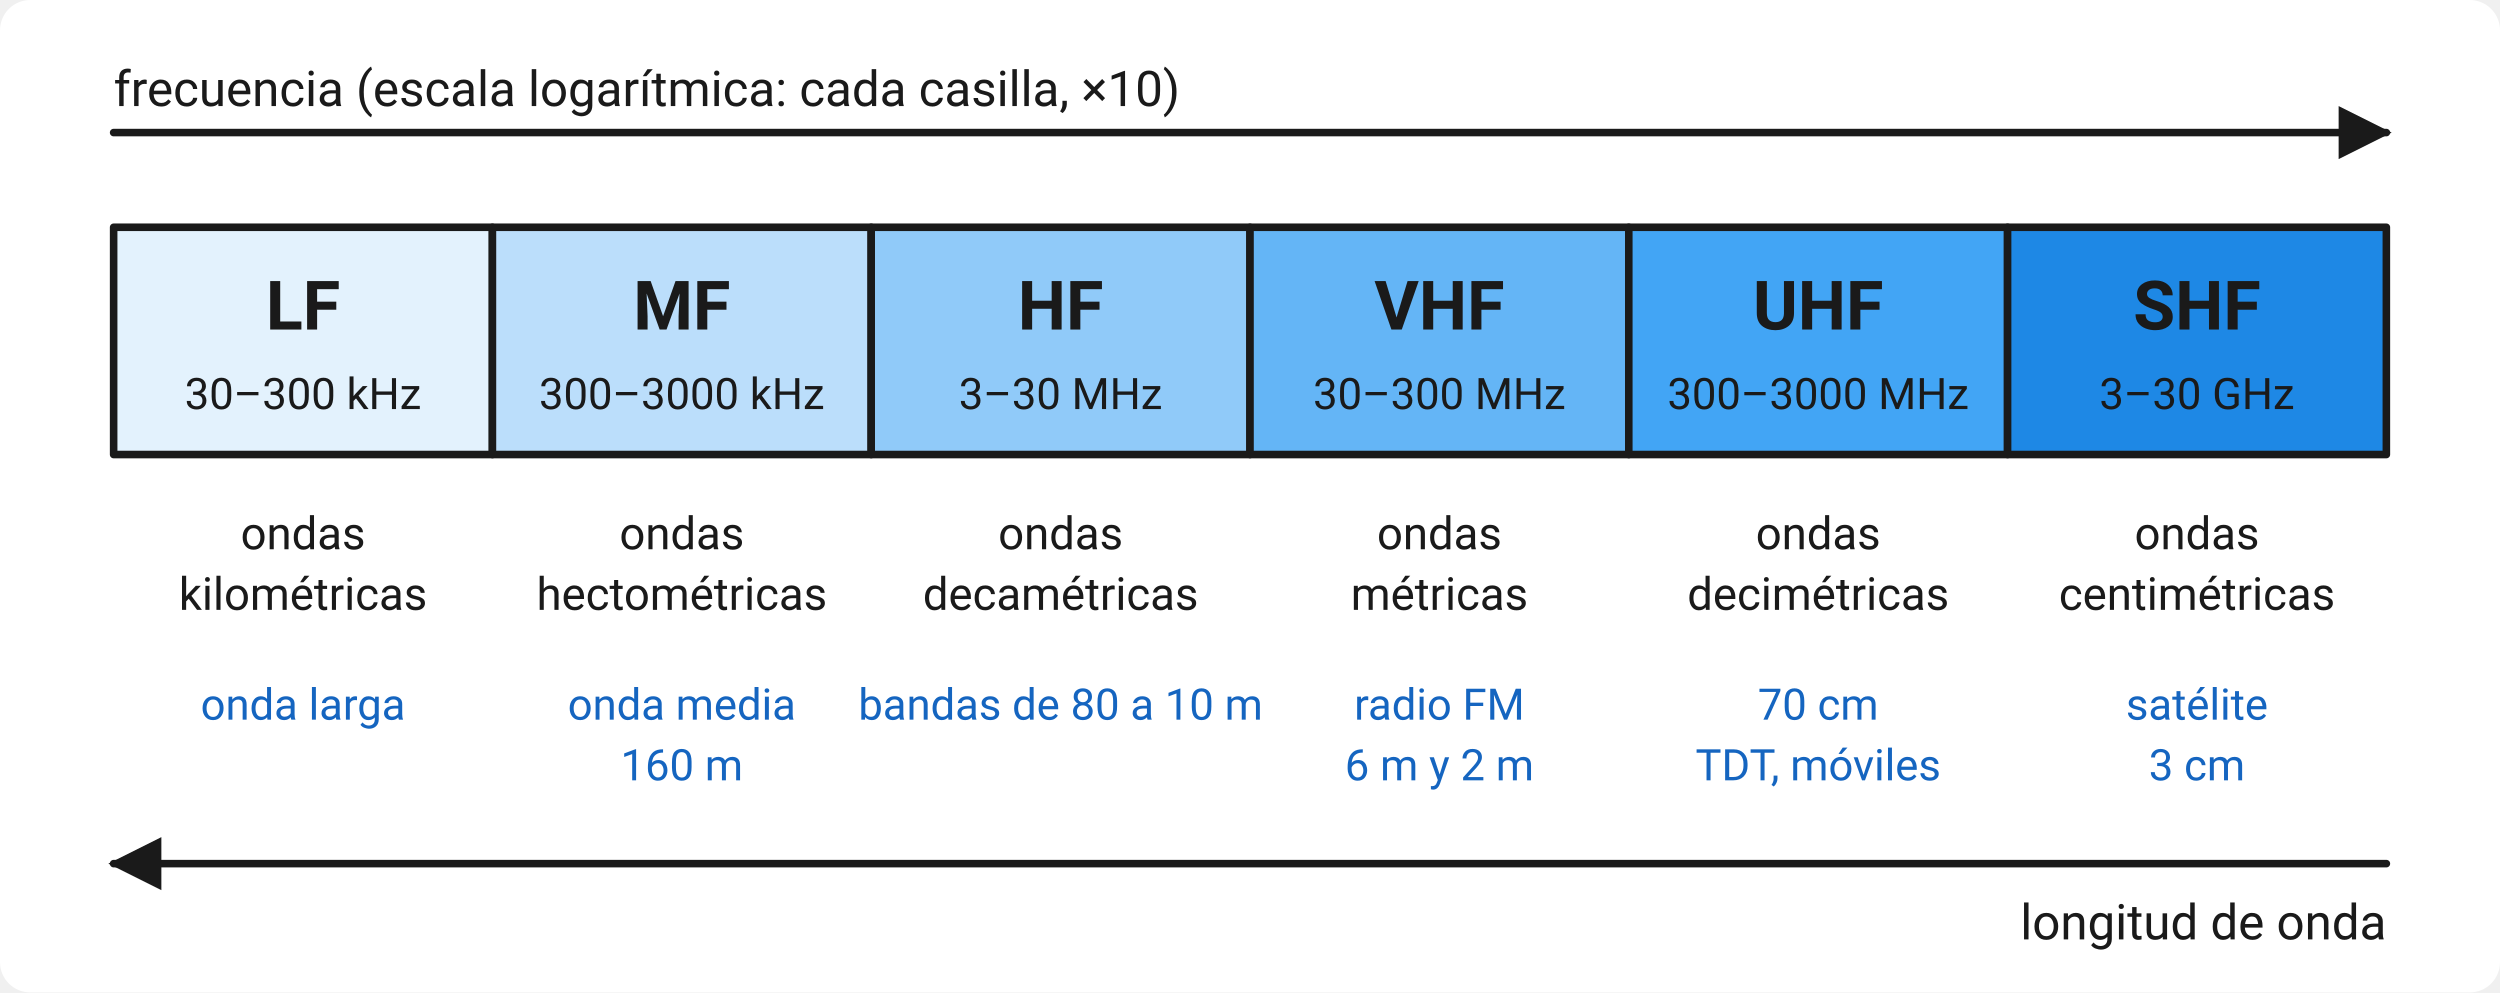
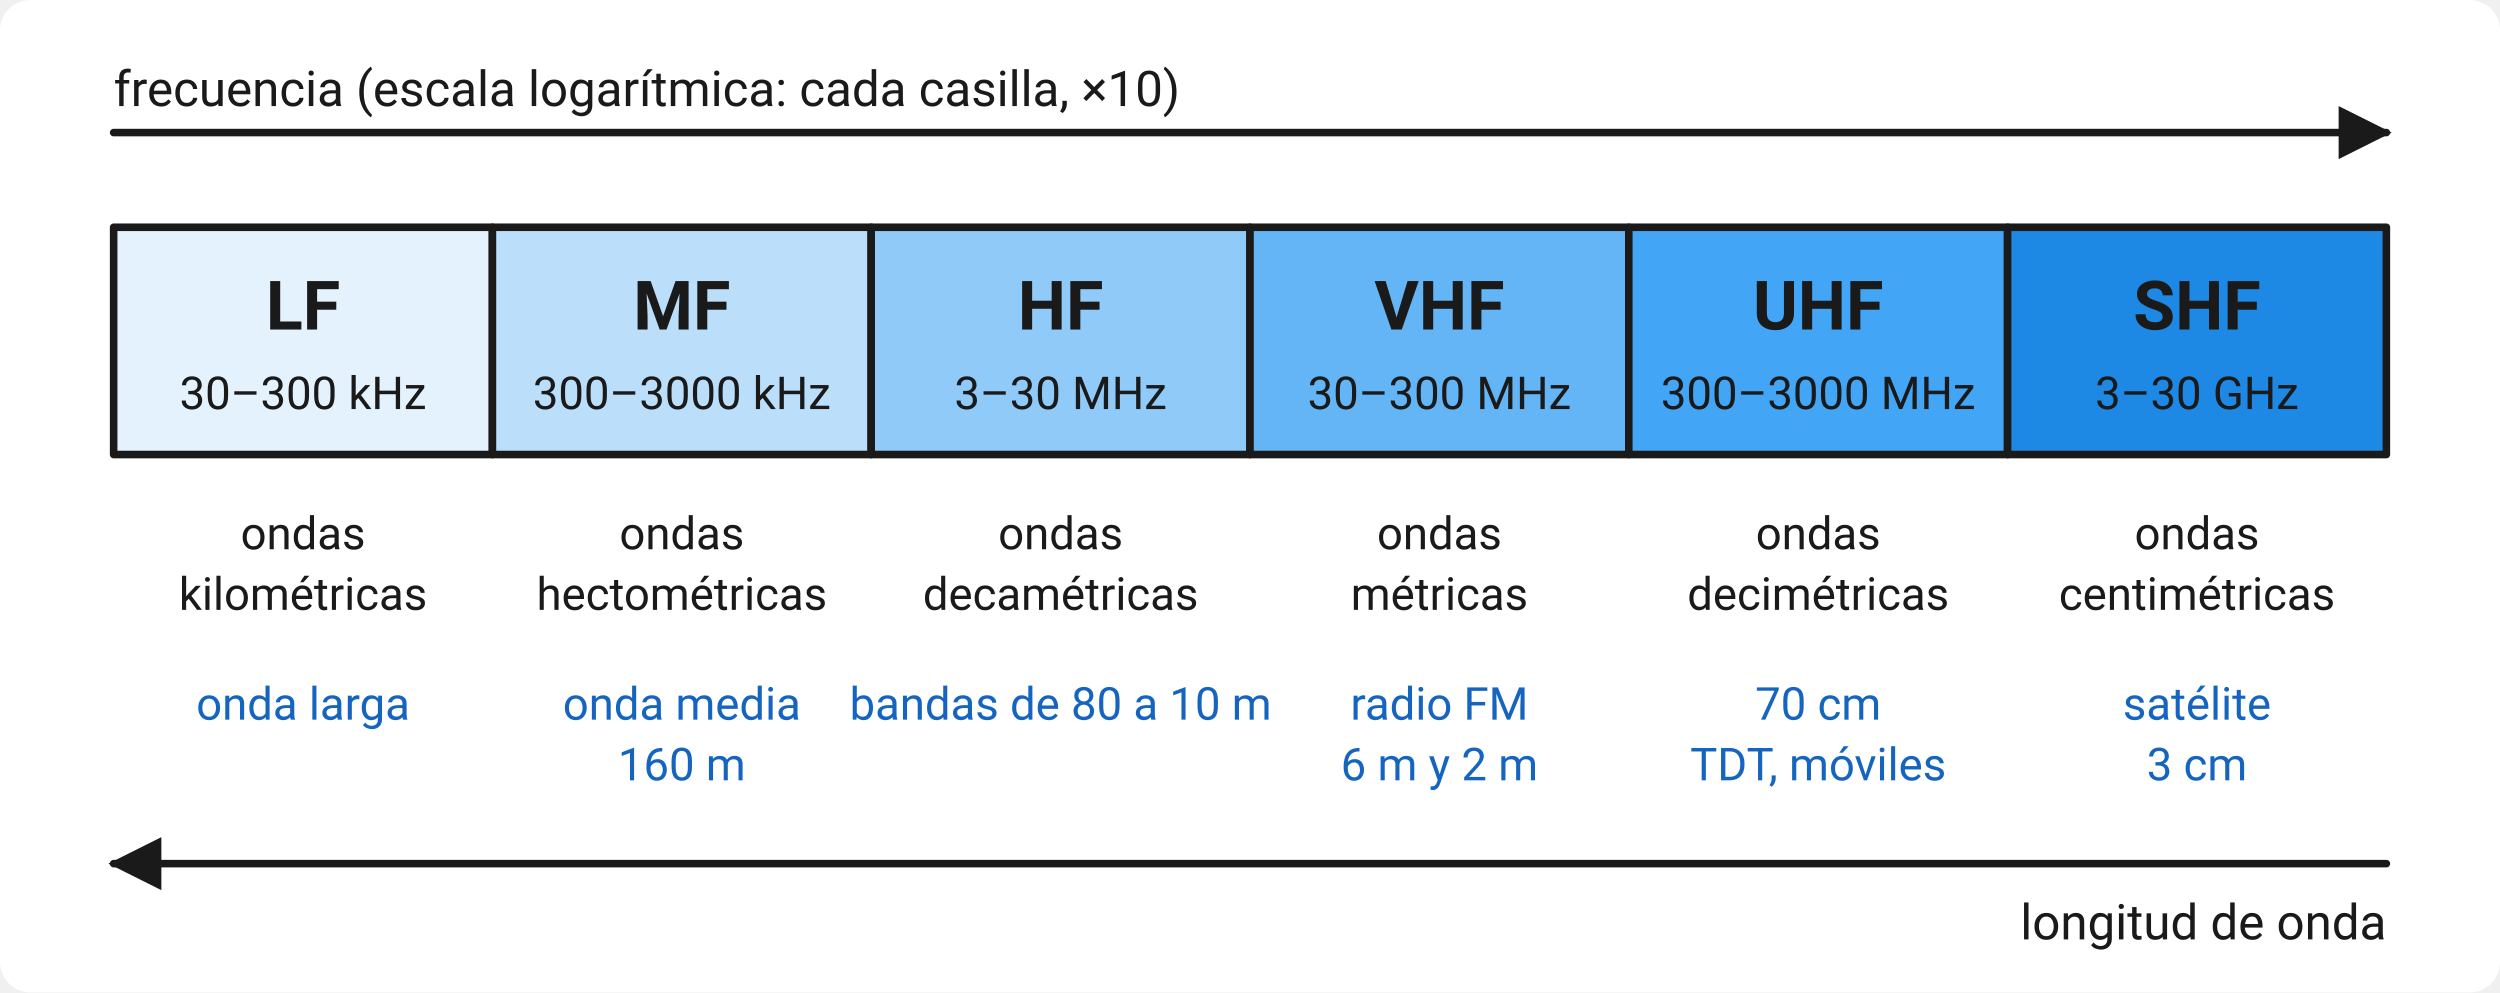
<svg xmlns="http://www.w3.org/2000/svg" viewBox="0 0 660 262" width="660" height="262" role="img" aria-labelledby="t">
  <defs>
    <marker id="flecha" viewBox="0 0 10 10" refX="9" refY="5" markerWidth="7" markerHeight="7" orient="auto-start-reverse">
      <path d="M0,0 L10,5 L0,10 z" fill="#1a1a1a" />
    </marker>
    <marker id="flecha-acc" viewBox="0 0 10 10" refX="9" refY="5" markerWidth="7" markerHeight="7" orient="auto-start-reverse">
      <path d="M0,0 L10,5 L0,10 z" fill="#1565c0" />
    </marker>
  </defs>
  <rect width="100%" height="100%" rx="8" fill="#ffffff" />
  <g fill="none" stroke="#1a1a1a" stroke-width="2" stroke-linecap="round" stroke-linejoin="round" font-family="system-ui, -apple-system, 'Segoe UI', Roboto, sans-serif">
    <rect x="30" y="60" width="100" height="60" fill="#e3f2fd" stroke="#1a1a1a" />
    <text x="80.0" y="87.0" font-size="18" text-anchor="middle" fill="#1a1a1a" stroke="none" font-weight="600">LF</text>
-     <text x="80.0" y="108.0" font-size="11.5" text-anchor="middle" fill="#1a1a1a" stroke="none">30–300 kHz</text>
+     <text x="80.0" y="108.0" font-size="12" text-anchor="middle" fill="#1a1a1a" stroke="none">30–300 kHz</text>
    <text x="80.0" y="145.0" font-size="12" text-anchor="middle" fill="#1a1a1a" stroke="none">ondas</text>
    <text x="80.0" y="161.0" font-size="12" text-anchor="middle" fill="#1a1a1a" stroke="none">kilométricas</text>
-     <text x="80.0" y="190.0" font-size="11.5" text-anchor="middle" fill="#1565c0" stroke="none">onda larga</text>
+     <text x="80.0" y="190.0" font-size="12" text-anchor="middle" fill="#1565c0" stroke="none">onda larga</text>
    <rect x="130" y="60" width="100" height="60" fill="#bbdefb" stroke="#1a1a1a" />
    <text x="180.0" y="87.0" font-size="18" text-anchor="middle" fill="#1a1a1a" stroke="none" font-weight="600">MF</text>
-     <text x="180.0" y="108.0" font-size="11.5" text-anchor="middle" fill="#1a1a1a" stroke="none">300–3000 kHz</text>
+     <text x="180.0" y="108.0" font-size="12" text-anchor="middle" fill="#1a1a1a" stroke="none">300–3000 kHz</text>
    <text x="180.0" y="145.0" font-size="12" text-anchor="middle" fill="#1a1a1a" stroke="none">ondas</text>
    <text x="180.0" y="161.0" font-size="12" text-anchor="middle" fill="#1a1a1a" stroke="none">hectométricas</text>
-     <text x="180.0" y="190.0" font-size="11.5" text-anchor="middle" fill="#1565c0" stroke="none">onda media</text>
-     <text x="180.0" y="206.0" font-size="11.5" text-anchor="middle" fill="#1565c0" stroke="none">160 m</text>
+     <text x="180.0" y="190.0" font-size="12" text-anchor="middle" fill="#1565c0" stroke="none">onda media</text>
+     <text x="180.0" y="206.0" font-size="12" text-anchor="middle" fill="#1565c0" stroke="none">160 m</text>
    <rect x="230" y="60" width="100" height="60" fill="#90caf9" stroke="#1a1a1a" />
    <text x="280.0" y="87.0" font-size="18" text-anchor="middle" fill="#1a1a1a" stroke="none" font-weight="600">HF</text>
-     <text x="280.0" y="108.0" font-size="11.5" text-anchor="middle" fill="#1a1a1a" stroke="none">3–30 MHz</text>
+     <text x="280.0" y="108.0" font-size="12" text-anchor="middle" fill="#1a1a1a" stroke="none">3–30 MHz</text>
    <text x="280.0" y="145.0" font-size="12" text-anchor="middle" fill="#1a1a1a" stroke="none">ondas</text>
    <text x="280.0" y="161.0" font-size="12" text-anchor="middle" fill="#1a1a1a" stroke="none">decamétricas</text>
-     <text x="280.0" y="190.0" font-size="11.5" text-anchor="middle" fill="#1565c0" stroke="none">bandas de 80 a 10 m</text>
+     <text x="280.0" y="190.0" font-size="12" text-anchor="middle" fill="#1565c0" stroke="none">bandas de 80 a 10 m</text>
    <rect x="330" y="60" width="100" height="60" fill="#64b5f6" stroke="#1a1a1a" />
    <text x="380.0" y="87.0" font-size="18" text-anchor="middle" fill="#1a1a1a" stroke="none" font-weight="600">VHF</text>
-     <text x="380.0" y="108.0" font-size="11.5" text-anchor="middle" fill="#1a1a1a" stroke="none">30–300 MHz</text>
+     <text x="380.0" y="108.0" font-size="12" text-anchor="middle" fill="#1a1a1a" stroke="none">30–300 MHz</text>
    <text x="380.0" y="145.0" font-size="12" text-anchor="middle" fill="#1a1a1a" stroke="none">ondas</text>
    <text x="380.0" y="161.0" font-size="12" text-anchor="middle" fill="#1a1a1a" stroke="none">métricas</text>
-     <text x="380.0" y="190.0" font-size="11.5" text-anchor="middle" fill="#1565c0" stroke="none">radio FM</text>
-     <text x="380.0" y="206.0" font-size="11.5" text-anchor="middle" fill="#1565c0" stroke="none">6 m y 2 m</text>
+     <text x="380.0" y="190.0" font-size="12" text-anchor="middle" fill="#1565c0" stroke="none">radio FM</text>
+     <text x="380.0" y="206.0" font-size="12" text-anchor="middle" fill="#1565c0" stroke="none">6 m y 2 m</text>
    <rect x="430" y="60" width="100" height="60" fill="#42a5f5" stroke="#1a1a1a" />
    <text x="480.0" y="87.0" font-size="18" text-anchor="middle" fill="#1a1a1a" stroke="none" font-weight="600">UHF</text>
-     <text x="480.0" y="108.0" font-size="11.5" text-anchor="middle" fill="#1a1a1a" stroke="none">300–3000 MHz</text>
+     <text x="480.0" y="108.0" font-size="12" text-anchor="middle" fill="#1a1a1a" stroke="none">300–3000 MHz</text>
    <text x="480.0" y="145.0" font-size="12" text-anchor="middle" fill="#1a1a1a" stroke="none">ondas</text>
    <text x="480.0" y="161.0" font-size="12" text-anchor="middle" fill="#1a1a1a" stroke="none">decimétricas</text>
-     <text x="480.0" y="190.0" font-size="11.5" text-anchor="middle" fill="#1565c0" stroke="none">70 cm</text>
-     <text x="480.0" y="206.0" font-size="11.5" text-anchor="middle" fill="#1565c0" stroke="none">TDT, móviles</text>
+     <text x="480.0" y="190.0" font-size="12" text-anchor="middle" fill="#1565c0" stroke="none">70 cm</text>
+     <text x="480.0" y="206.0" font-size="12" text-anchor="middle" fill="#1565c0" stroke="none">TDT, móviles</text>
    <rect x="530" y="60" width="100" height="60" fill="#1e88e5" stroke="#1a1a1a" />
    <text x="580.0" y="87.0" font-size="18" text-anchor="middle" fill="#1a1a1a" stroke="none" font-weight="600">SHF</text>
-     <text x="580.0" y="108.0" font-size="11.5" text-anchor="middle" fill="#1a1a1a" stroke="none">3–30 GHz</text>
+     <text x="580.0" y="108.0" font-size="12" text-anchor="middle" fill="#1a1a1a" stroke="none">3–30 GHz</text>
    <text x="580.0" y="145.0" font-size="12" text-anchor="middle" fill="#1a1a1a" stroke="none">ondas</text>
    <text x="580.0" y="161.0" font-size="12" text-anchor="middle" fill="#1a1a1a" stroke="none">centimétricas</text>
-     <text x="580.0" y="190.0" font-size="11.5" text-anchor="middle" fill="#1565c0" stroke="none">satélite</text>
-     <text x="580.0" y="206.0" font-size="11.5" text-anchor="middle" fill="#1565c0" stroke="none">3 cm</text>
+     <text x="580.0" y="190.0" font-size="12" text-anchor="middle" fill="#1565c0" stroke="none">satélite</text>
+     <text x="580.0" y="206.0" font-size="12" text-anchor="middle" fill="#1565c0" stroke="none">3 cm</text>
    <line x1="30.0" y1="35.0" x2="630.0" y2="35.0" stroke="#1a1a1a" marker-end="url(#flecha)" />
    <text x="30.0" y="28.0" font-size="13" text-anchor="start" fill="#1a1a1a" stroke="none">frecuencia (escala logarítmica: cada casilla, ×10)</text>
    <line x1="630.0" y1="228.0" x2="30.0" y2="228.0" stroke="#1a1a1a" marker-end="url(#flecha)" />
    <text x="630.0" y="248.0" font-size="13" text-anchor="end" fill="#1a1a1a" stroke="none">longitud de onda</text>
  </g>
</svg>
